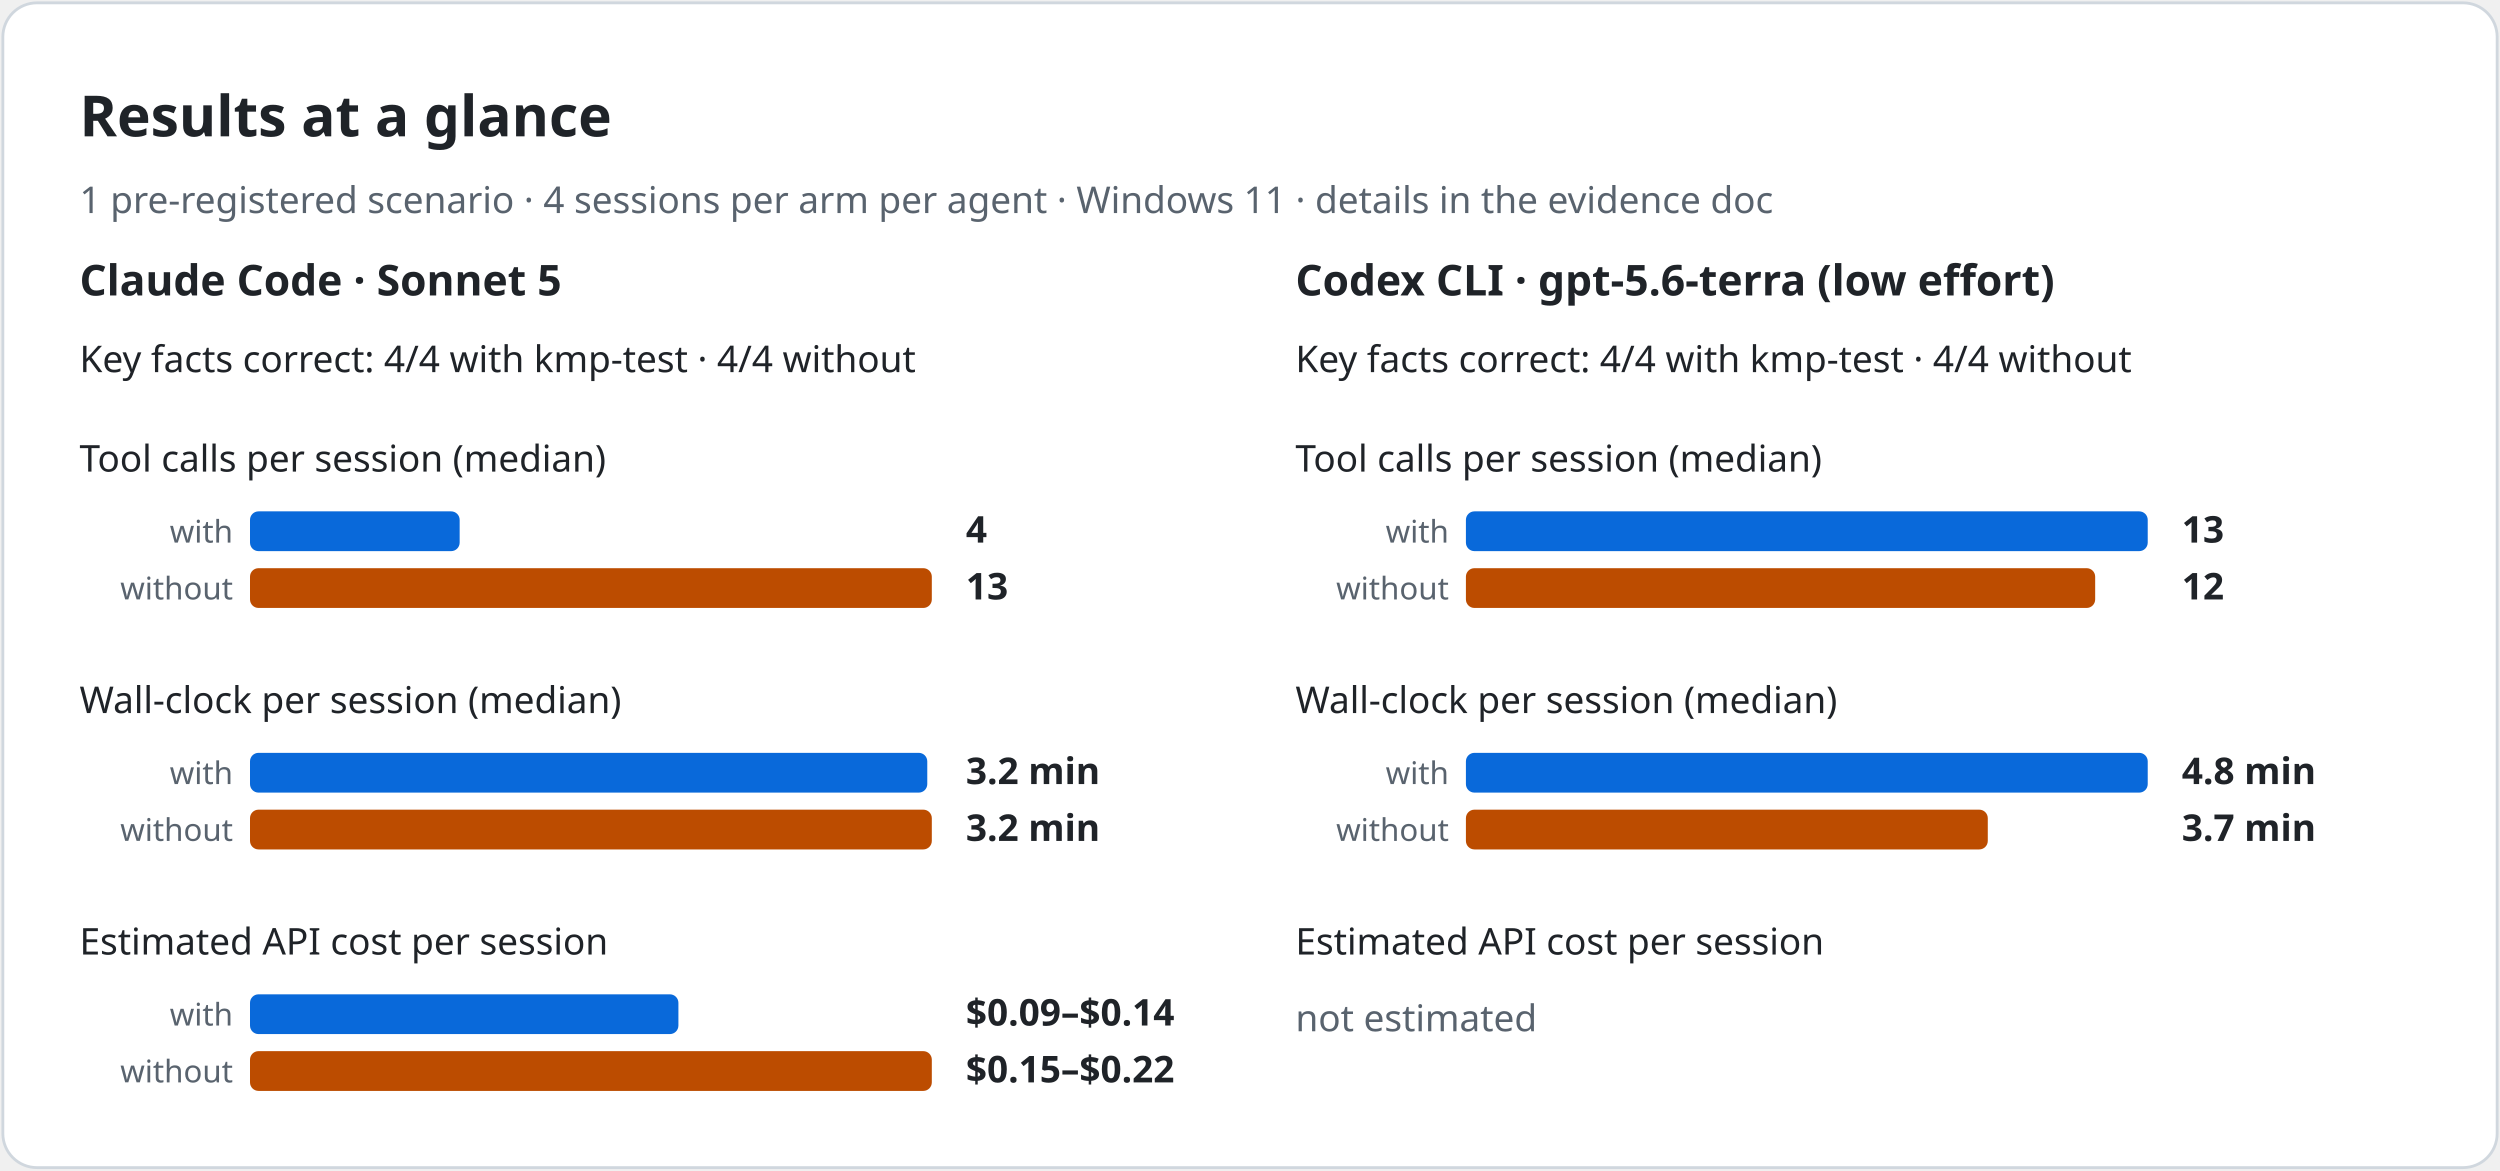
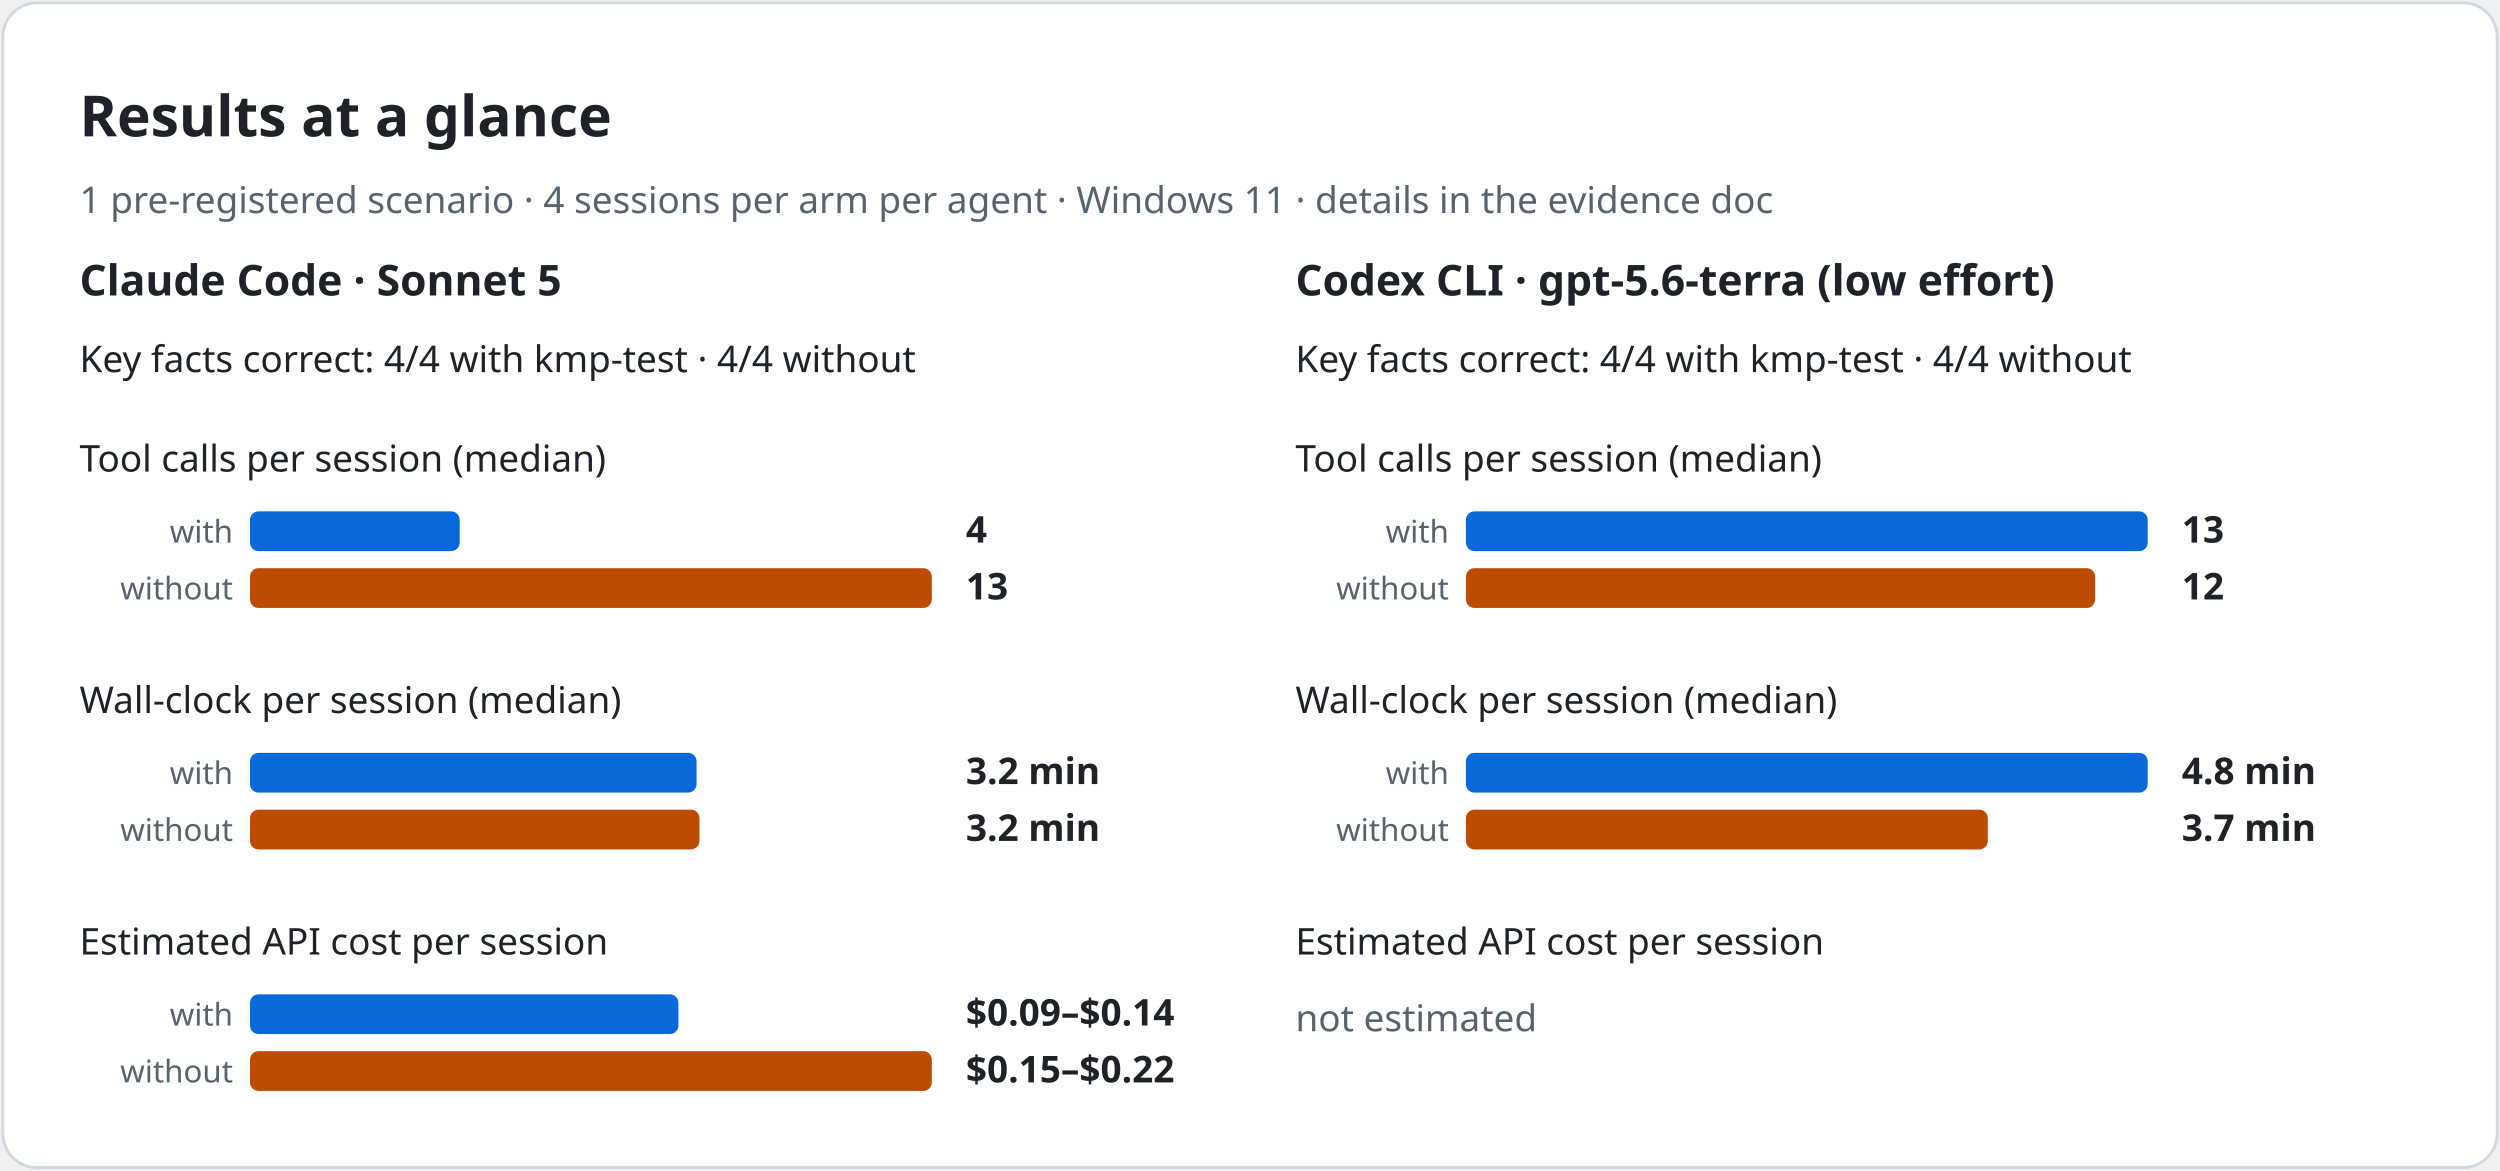
<svg xmlns="http://www.w3.org/2000/svg" viewBox="0 0 880 412" width="880" height="412" role="img" font-family="-apple-system, BlinkMacSystemFont, 'Segoe UI', 'Noto Sans', Helvetica, Arial, sans-serif">
  <rect x="1" y="1" width="878" height="410" rx="12" fill="#ffffff" stroke="#d0d7de" stroke-width="1" />
  <text x="28" y="48.0" font-size="20" font-weight="600" fill="#1f2328">Results at a glance</text>
  <text x="28" y="75.0" font-size="13" font-weight="400" fill="#59636e">1 pre-registered scenario · 4 sessions per arm per agent · Windows 11 · details in the evidence doc</text>
  <text x="28" y="104.0" font-size="15" font-weight="600" fill="#1f2328">Claude Code · Sonnet 5</text>
  <text x="28" y="131.0" font-size="13" font-weight="400" fill="#1f2328">Key facts correct: 4/4 with kmp-test · 4/4 without</text>
  <text x="28" y="166.0" font-size="13" font-weight="500" fill="#1f2328">Tool calls per session (median)</text>
  <text x="82" y="191.0" font-size="11" font-weight="400" fill="#59636e" text-anchor="end">with</text>
  <rect x="88" y="180.0" width="73.8" height="14" rx="3" fill="#0969da" />
  <text x="340" y="191.0" font-size="13" font-weight="600" fill="#1f2328">4</text>
  <text x="82" y="211.0" font-size="11" font-weight="400" fill="#59636e" text-anchor="end">without</text>
  <rect x="88" y="200.0" width="240.0" height="14" rx="3" fill="#bc4c00" />
  <text x="340" y="211.0" font-size="13" font-weight="600" fill="#1f2328">13</text>
  <text x="28" y="251.0" font-size="13" font-weight="500" fill="#1f2328">Wall-clock per session (median)</text>
  <text x="82" y="276.0" font-size="11" font-weight="400" fill="#59636e" text-anchor="end">with</text>
-   <rect x="88" y="265.0" width="238.4" height="14" rx="3" fill="#0969da" />
+   <rect x="88" y="265.0" width="157.2" height="14" rx="3" fill="#0969da" />
  <text x="340" y="276.0" font-size="13" font-weight="600" fill="#1f2328">3.2 min</text>
  <text x="82" y="296.0" font-size="11" font-weight="400" fill="#59636e" text-anchor="end">without</text>
-   <rect x="88" y="285.0" width="240.0" height="14" rx="3" fill="#bc4c00" />
+   <rect x="88" y="285.0" width="158.2" height="14" rx="3" fill="#bc4c00" />
  <text x="340" y="296.0" font-size="13" font-weight="600" fill="#1f2328">3.2 min</text>
  <text x="28" y="336.0" font-size="13" font-weight="500" fill="#1f2328">Estimated API cost per session</text>
  <text x="82" y="361.0" font-size="11" font-weight="400" fill="#59636e" text-anchor="end">with</text>
  <rect x="88" y="350.0" width="150.8" height="14" rx="3" fill="#0969da" />
  <text x="340" y="361.0" font-size="13" font-weight="600" fill="#1f2328">$0.09–$0.14</text>
  <text x="82" y="381.0" font-size="11" font-weight="400" fill="#59636e" text-anchor="end">without</text>
  <rect x="88" y="370.0" width="240.0" height="14" rx="3" fill="#bc4c00" />
  <text x="340" y="381.0" font-size="13" font-weight="600" fill="#1f2328">$0.15–$0.22</text>
  <text x="456" y="104.0" font-size="15" font-weight="600" fill="#1f2328">Codex CLI · gpt-5.6-terra (low effort)</text>
  <text x="456" y="131.0" font-size="13" font-weight="400" fill="#1f2328">Key facts correct: 4/4 with kmp-test · 4/4 without</text>
  <text x="456" y="166.0" font-size="13" font-weight="500" fill="#1f2328">Tool calls per session (median)</text>
  <text x="510" y="191.0" font-size="11" font-weight="400" fill="#59636e" text-anchor="end">with</text>
  <rect x="516" y="180.0" width="240.0" height="14" rx="3" fill="#0969da" />
  <text x="768" y="191.0" font-size="13" font-weight="600" fill="#1f2328">13</text>
  <text x="510" y="211.0" font-size="11" font-weight="400" fill="#59636e" text-anchor="end">without</text>
  <rect x="516" y="200.0" width="221.5" height="14" rx="3" fill="#bc4c00" />
  <text x="768" y="211.0" font-size="13" font-weight="600" fill="#1f2328">12</text>
  <text x="456" y="251.0" font-size="13" font-weight="500" fill="#1f2328">Wall-clock per session (median)</text>
  <text x="510" y="276.0" font-size="11" font-weight="400" fill="#59636e" text-anchor="end">with</text>
  <rect x="516" y="265.0" width="240.0" height="14" rx="3" fill="#0969da" />
  <text x="768" y="276.0" font-size="13" font-weight="600" fill="#1f2328">4.8 min</text>
  <text x="510" y="296.0" font-size="11" font-weight="400" fill="#59636e" text-anchor="end">without</text>
  <rect x="516" y="285.0" width="183.7" height="14" rx="3" fill="#bc4c00" />
  <text x="768" y="296.0" font-size="13" font-weight="600" fill="#1f2328">3.7 min</text>
  <text x="456" y="336.0" font-size="13" font-weight="500" fill="#1f2328">Estimated API cost per session</text>
  <text x="456" y="363.0" font-size="13" font-weight="400" fill="#59636e">not estimated</text>
</svg>
